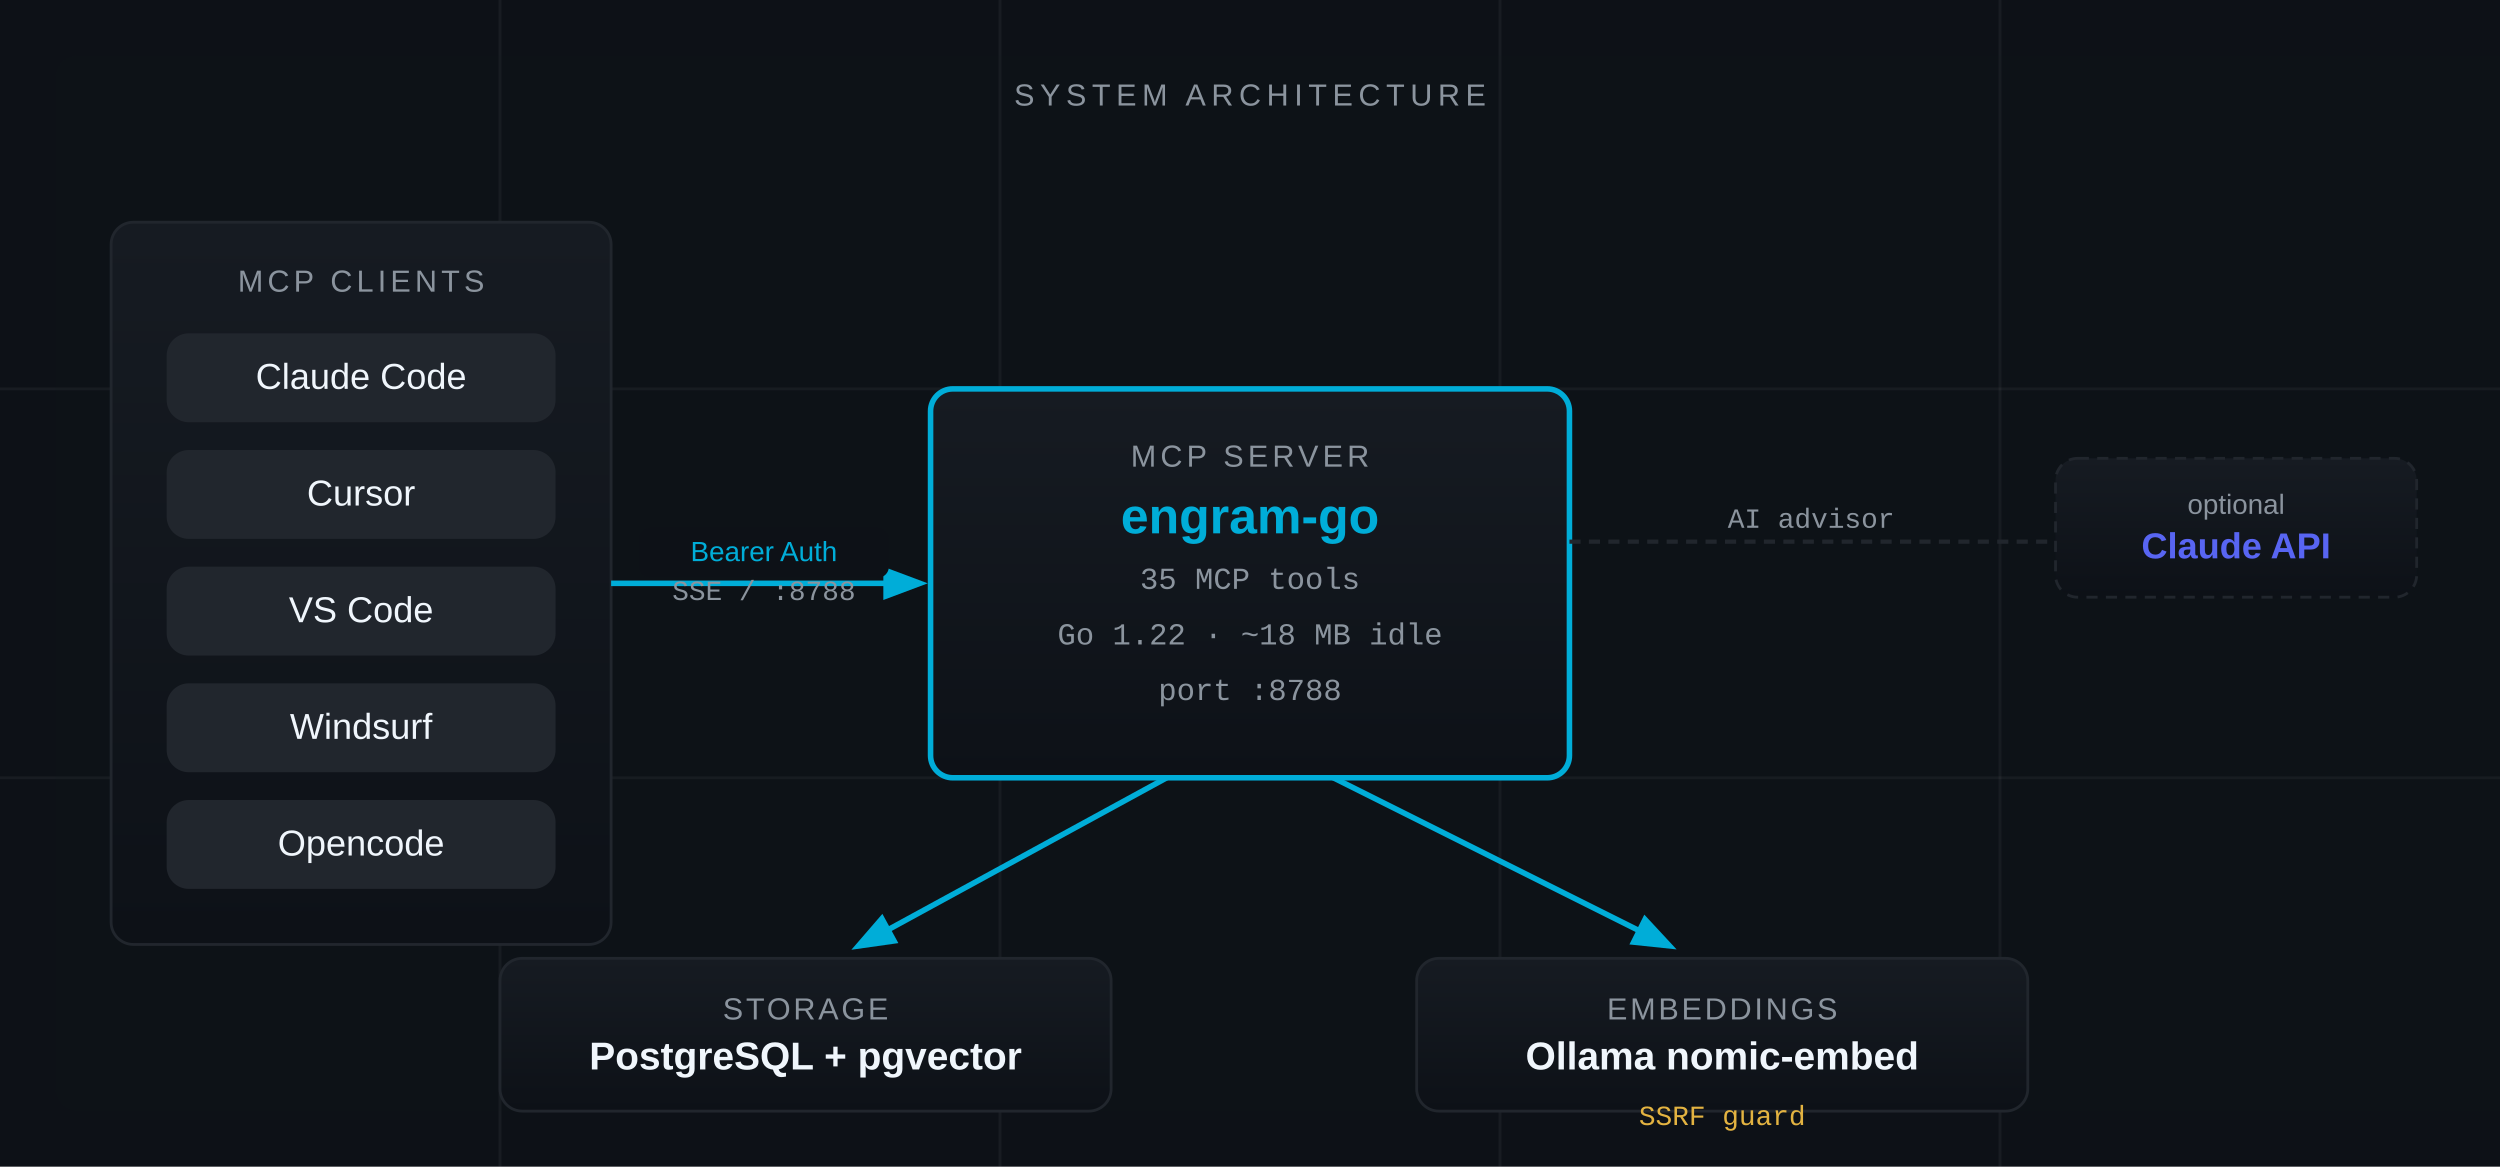
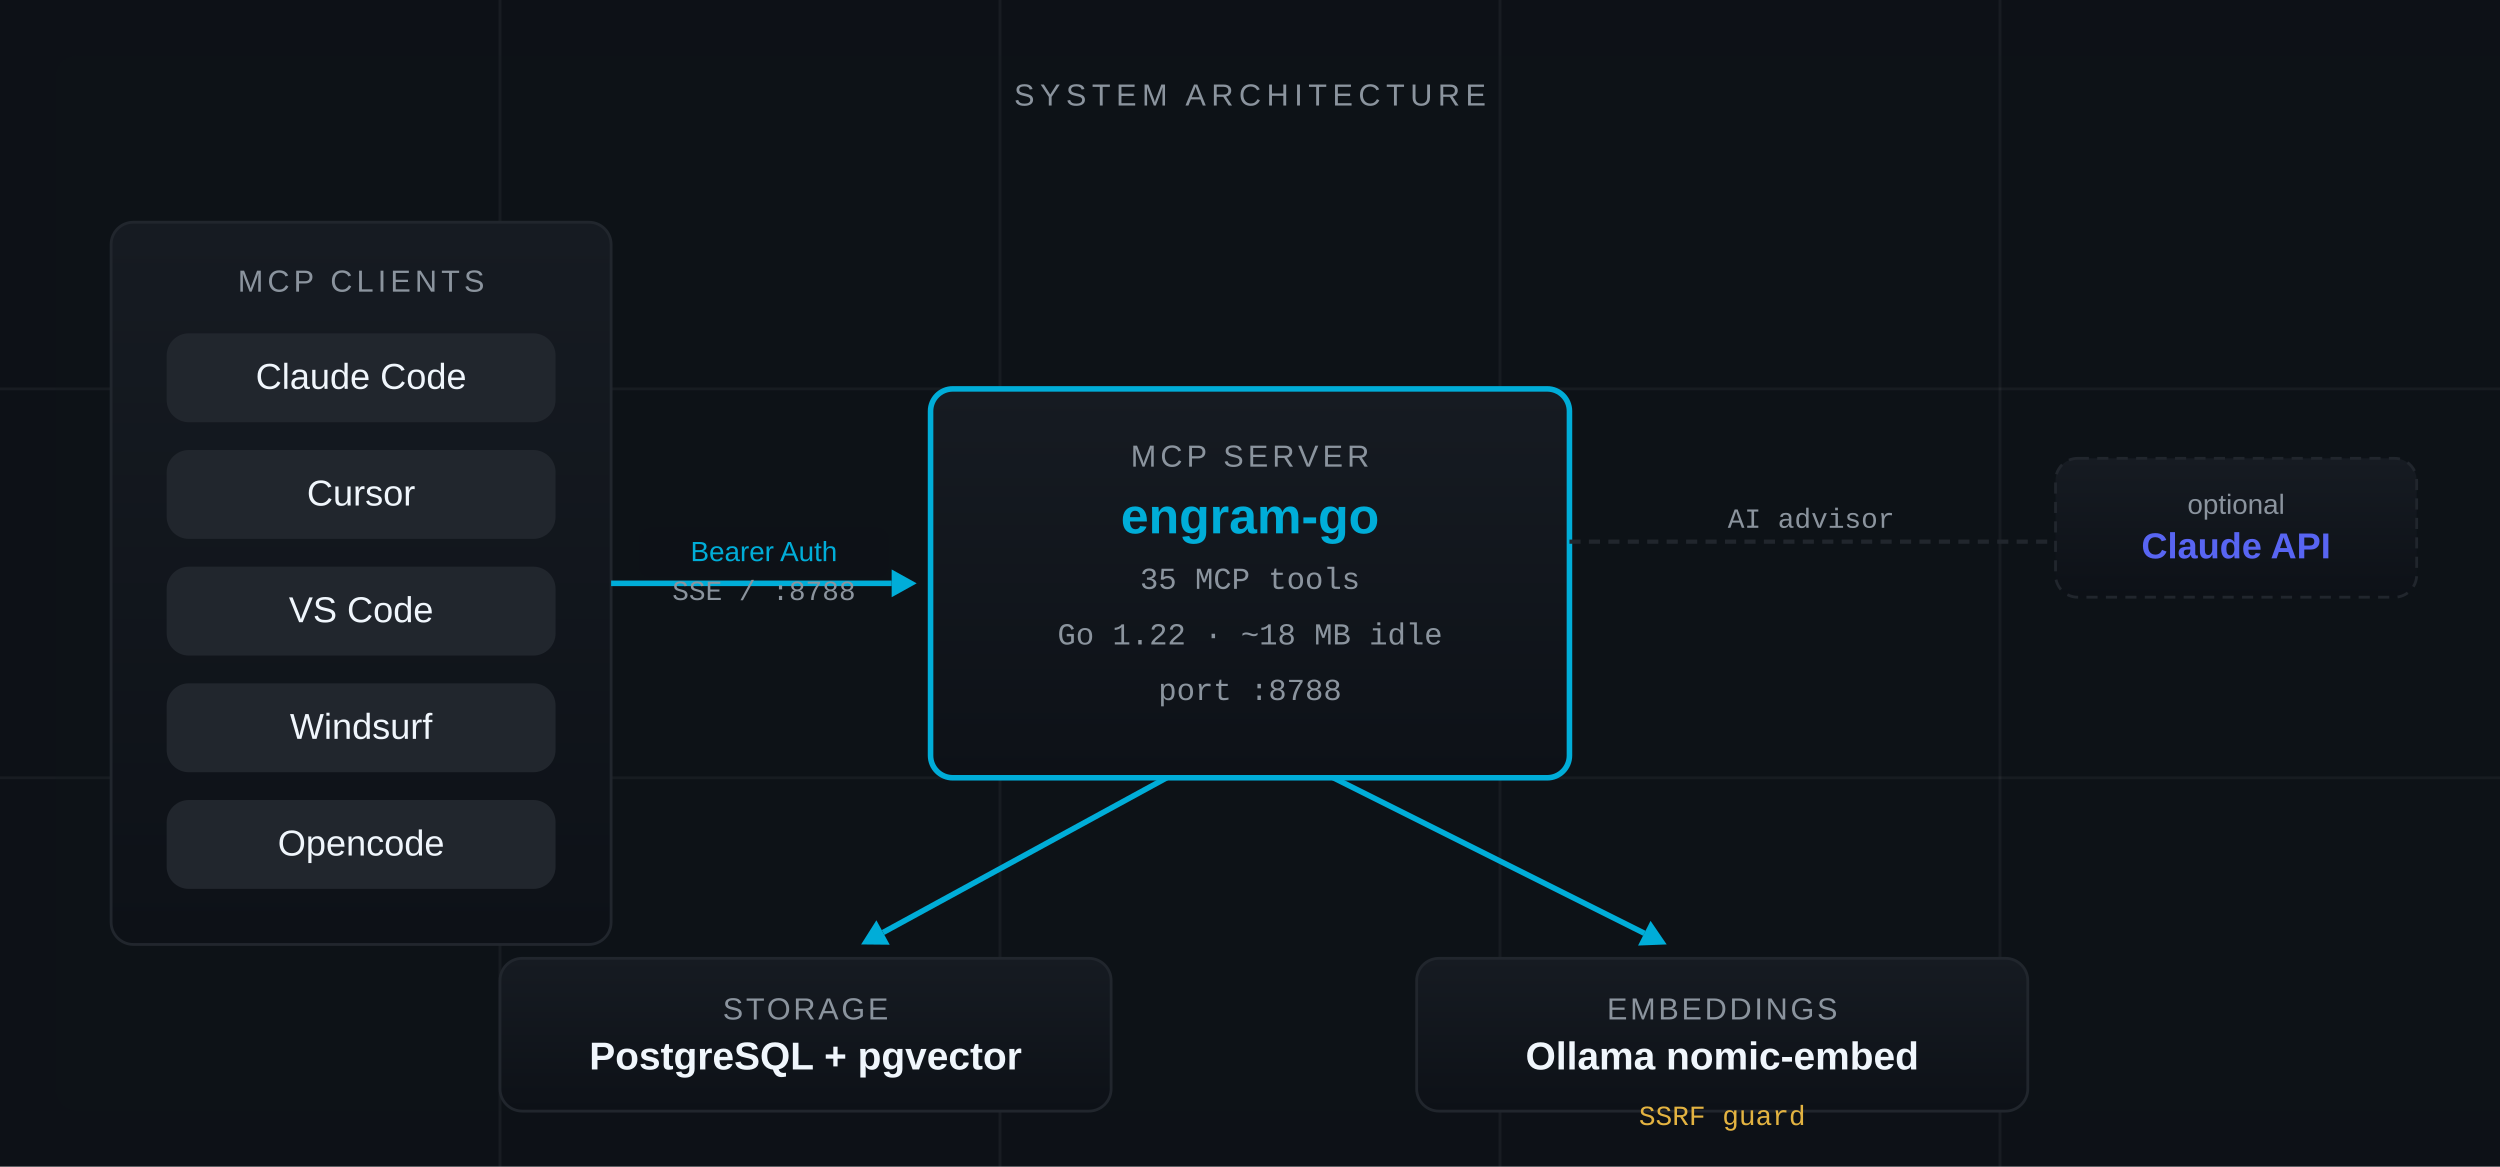
<svg xmlns="http://www.w3.org/2000/svg" viewBox="0 0 900 420" width="900" height="420">
  <defs>
    <linearGradient id="arch-panel-grad" x1="0%" y1="0%" x2="0%" y2="100%">
      <stop offset="0%" stop-color="#161b22" stop-opacity="1" />
      <stop offset="100%" stop-color="#0d1117" stop-opacity="1" />
    </linearGradient>
-     <marker id="arch-arrow" markerWidth="8" markerHeight="8" refX="6" refY="3" orient="auto">
-       <path d="M0,0 L0,6 L8,3 z" fill="#00ADD8" />
-     </marker>
  </defs>
  <rect width="900" height="420" fill="#0d1117" />
  <line x1="0" y1="140" x2="900" y2="140" stroke="#f0f6fc" stroke-opacity="0.05" stroke-width="1" />
  <line x1="0" y1="280" x2="900" y2="280" stroke="#f0f6fc" stroke-opacity="0.05" stroke-width="1" />
  <line x1="180" y1="0" x2="180" y2="420" stroke="#f0f6fc" stroke-opacity="0.05" stroke-width="1" />
  <line x1="360" y1="0" x2="360" y2="420" stroke="#f0f6fc" stroke-opacity="0.05" stroke-width="1" />
  <line x1="540" y1="0" x2="540" y2="420" stroke="#f0f6fc" stroke-opacity="0.05" stroke-width="1" />
  <line x1="720" y1="0" x2="720" y2="420" stroke="#f0f6fc" stroke-opacity="0.05" stroke-width="1" />
  <rect x="20" y="20" width="900" height="380" rx="8" fill="#161b22" fill-opacity="0.08" />
  <rect x="40" y="80" width="180" height="260" rx="8" fill="url(#arch-panel-grad)" stroke="#21262d" stroke-width="1" />
  <text x="130" y="105" font-family="system-ui,-apple-system,Arial,sans-serif" font-size="11" fill="#8b949e" text-anchor="middle" letter-spacing="1.5">MCP CLIENTS</text>
  <rect x="60" y="120" width="140" height="32" rx="8" fill="#21262d" />
  <text x="130" y="140" font-family="system-ui,-apple-system,Arial,sans-serif" font-size="13" fill="#f0f6fc" text-anchor="middle">Claude Code</text>
  <rect x="60" y="162" width="140" height="32" rx="8" fill="#21262d" />
  <text x="130" y="182" font-family="system-ui,-apple-system,Arial,sans-serif" font-size="13" fill="#f0f6fc" text-anchor="middle">Cursor</text>
  <rect x="60" y="204" width="140" height="32" rx="8" fill="#21262d" />
  <text x="130" y="224" font-family="system-ui,-apple-system,Arial,sans-serif" font-size="13" fill="#f0f6fc" text-anchor="middle">VS Code</text>
  <rect x="60" y="246" width="140" height="32" rx="8" fill="#21262d" />
  <text x="130" y="266" font-family="system-ui,-apple-system,Arial,sans-serif" font-size="13" fill="#f0f6fc" text-anchor="middle">Windsurf</text>
  <rect x="60" y="288" width="140" height="32" rx="8" fill="#21262d" />
  <text x="130" y="308" font-family="system-ui,-apple-system,Arial,sans-serif" font-size="13" fill="#f0f6fc" text-anchor="middle">Opencode</text>
-   <line x1="220" y1="210" x2="330" y2="210" stroke="#00ADD8" stroke-width="2" marker-end="url(#arch-arrow)" />
+   <line x1="220" y1="210" x2="321.0" y2="210.0" stroke="#00ADD8" stroke-width="2" />
+   <polygon points="330.0,210.0 321.0,215.0 321.0,205.0" fill="#00ADD8" />
  <rect x="230" y="190" width="90" height="18" rx="4" fill="#0d1117" />
  <text x="275" y="202" font-family="system-ui,-apple-system,Arial,sans-serif" font-size="10" fill="#00ADD8" text-anchor="middle">Bearer Auth</text>
  <text x="275" y="216" font-family="'Courier New',monospace" font-size="10" fill="#8b949e" text-anchor="middle">SSE / :8788</text>
  <rect x="335" y="140" width="230" height="140" rx="8" fill="url(#arch-panel-grad)" stroke="#00ADD8" stroke-width="2" />
  <text x="450" y="168" font-family="system-ui,-apple-system,Arial,sans-serif" font-size="11" fill="#8b949e" text-anchor="middle" letter-spacing="1.5">MCP SERVER</text>
  <text x="450" y="192" font-family="system-ui,-apple-system,Arial,sans-serif" font-size="18" font-weight="700" fill="#00ADD8" text-anchor="middle">engram-go</text>
  <text x="450" y="212" font-family="'Courier New',monospace" font-size="11" fill="#8b949e" text-anchor="middle">35 MCP tools</text>
  <text x="450" y="232" font-family="'Courier New',monospace" font-size="11" fill="#8b949e" text-anchor="middle">Go 1.22 · ~18 MB idle</text>
  <text x="450" y="252" font-family="'Courier New',monospace" font-size="11" fill="#8b949e" text-anchor="middle">port :8788</text>
-   <line x1="420" y1="280" x2="310" y2="340" stroke="#00ADD8" stroke-width="2" marker-end="url(#arch-arrow)" />
-   <line x1="480" y1="280" x2="600" y2="340" stroke="#00ADD8" stroke-width="2" marker-end="url(#arch-arrow)" />
+   <line x1="420" y1="280" x2="317.9" y2="335.7" stroke="#00ADD8" stroke-width="2" />
+   <polygon points="310.0,340.0 315.5,331.3 320.3,340.1" fill="#00ADD8" />
+   <line x1="480" y1="280" x2="592.0" y2="336.0" stroke="#00ADD8" stroke-width="2" />
+   <polygon points="600.0,340.0 589.7,340.4 594.2,331.5" fill="#00ADD8" />
  <rect x="180" y="345" width="220" height="55" rx="8" fill="url(#arch-panel-grad)" stroke="#21262d" stroke-width="1" />
  <text x="290" y="367" font-family="system-ui,-apple-system,Arial,sans-serif" font-size="11" fill="#8b949e" text-anchor="middle" letter-spacing="1">STORAGE</text>
  <text x="290" y="385" font-family="system-ui,-apple-system,Arial,sans-serif" font-size="14" font-weight="600" fill="#f0f6fc" text-anchor="middle">PostgreSQL + pgvector</text>
  <rect x="510" y="345" width="220" height="55" rx="8" fill="url(#arch-panel-grad)" stroke="#21262d" stroke-width="1" />
  <text x="620" y="367" font-family="system-ui,-apple-system,Arial,sans-serif" font-size="11" fill="#8b949e" text-anchor="middle" letter-spacing="1">EMBEDDINGS</text>
  <text x="620" y="385" font-family="system-ui,-apple-system,Arial,sans-serif" font-size="14" font-weight="600" fill="#f0f6fc" text-anchor="middle">Ollama nomic-embed</text>
  <text x="620" y="405" font-family="'Courier New',monospace" font-size="10" fill="#e3b341" text-anchor="middle">SSRF guard</text>
  <text x="450" y="38" font-family="system-ui,-apple-system,Arial,sans-serif" font-size="11" fill="#8b949e" text-anchor="middle" letter-spacing="2">SYSTEM ARCHITECTURE</text>
  <rect x="740" y="165" width="130" height="50" rx="8" fill="url(#arch-panel-grad)" stroke="#21262d" stroke-width="1" stroke-dasharray="4,3" />
  <text x="805" y="185" font-family="system-ui,-apple-system,Arial,sans-serif" font-size="10" fill="#8b949e" text-anchor="middle">optional</text>
  <text x="805" y="201" font-family="system-ui,-apple-system,Arial,sans-serif" font-size="13" font-weight="600" fill="#5865F2" text-anchor="middle">Claude API</text>
  <line x1="565" y1="195" x2="740" y2="195" stroke="#21262d" stroke-width="1.5" stroke-dasharray="4,3" />
  <text x="652" y="190" font-family="'Courier New',monospace" font-size="10" fill="#8b949e" text-anchor="middle">AI advisor</text>
</svg>
